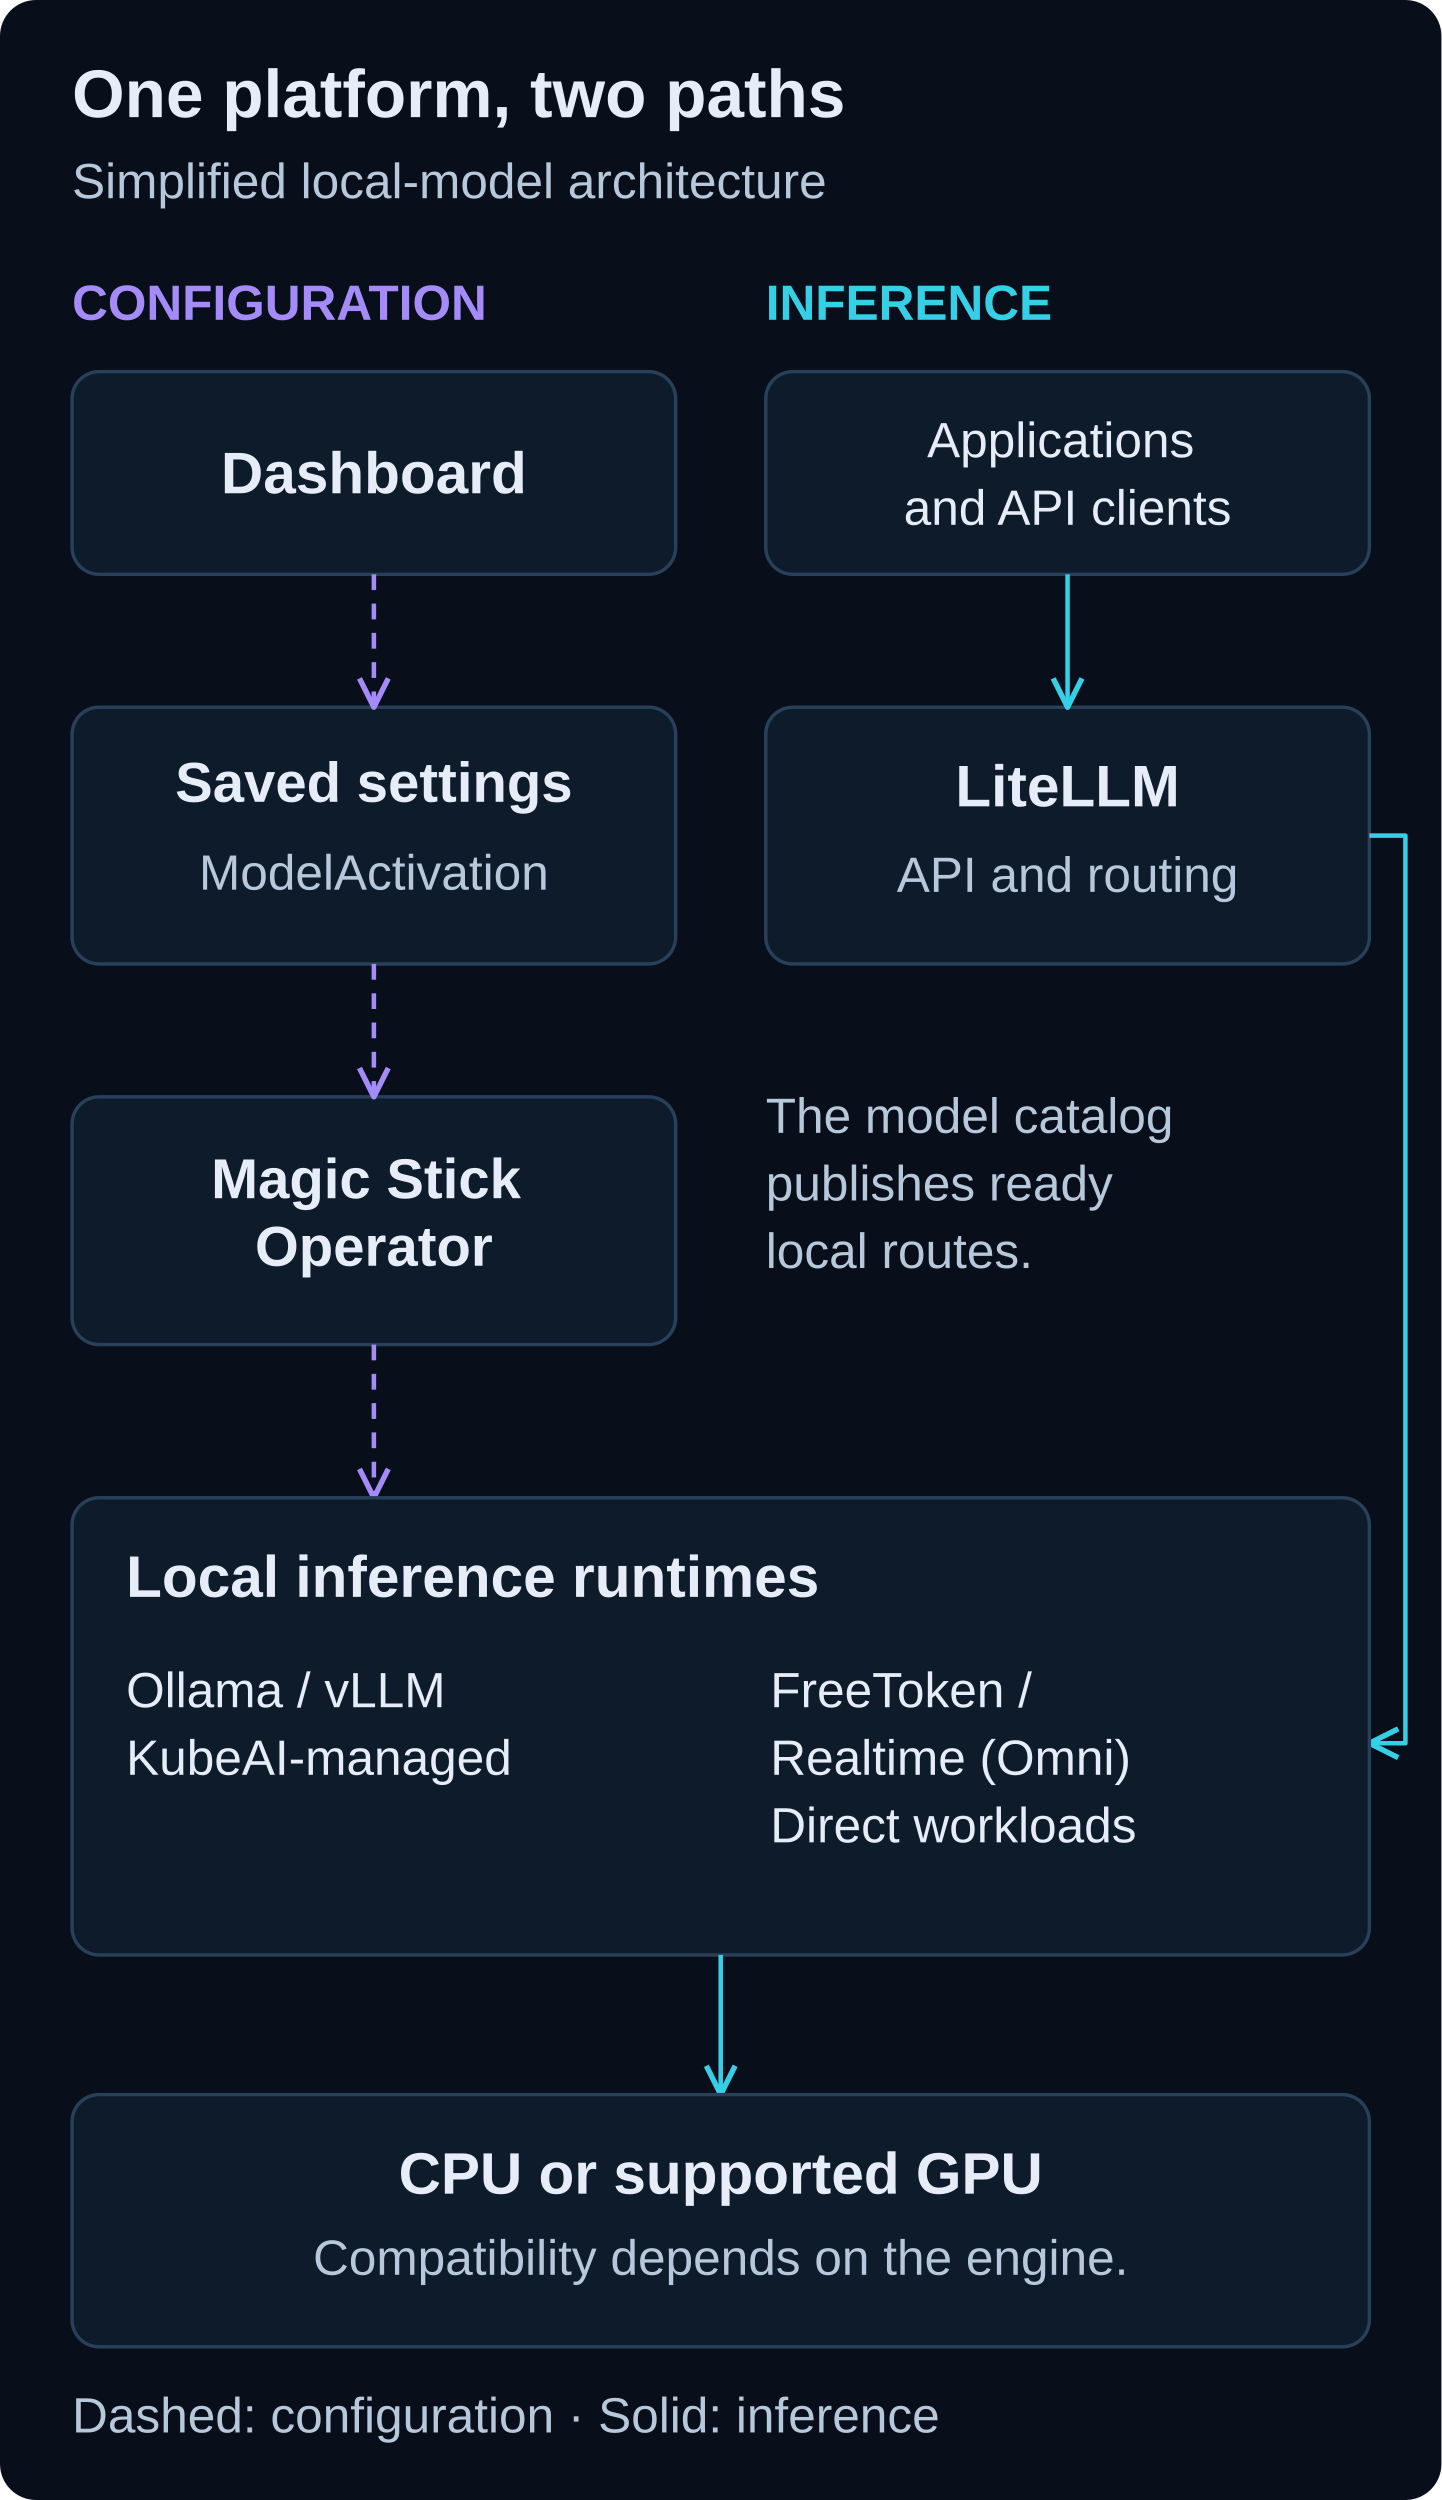
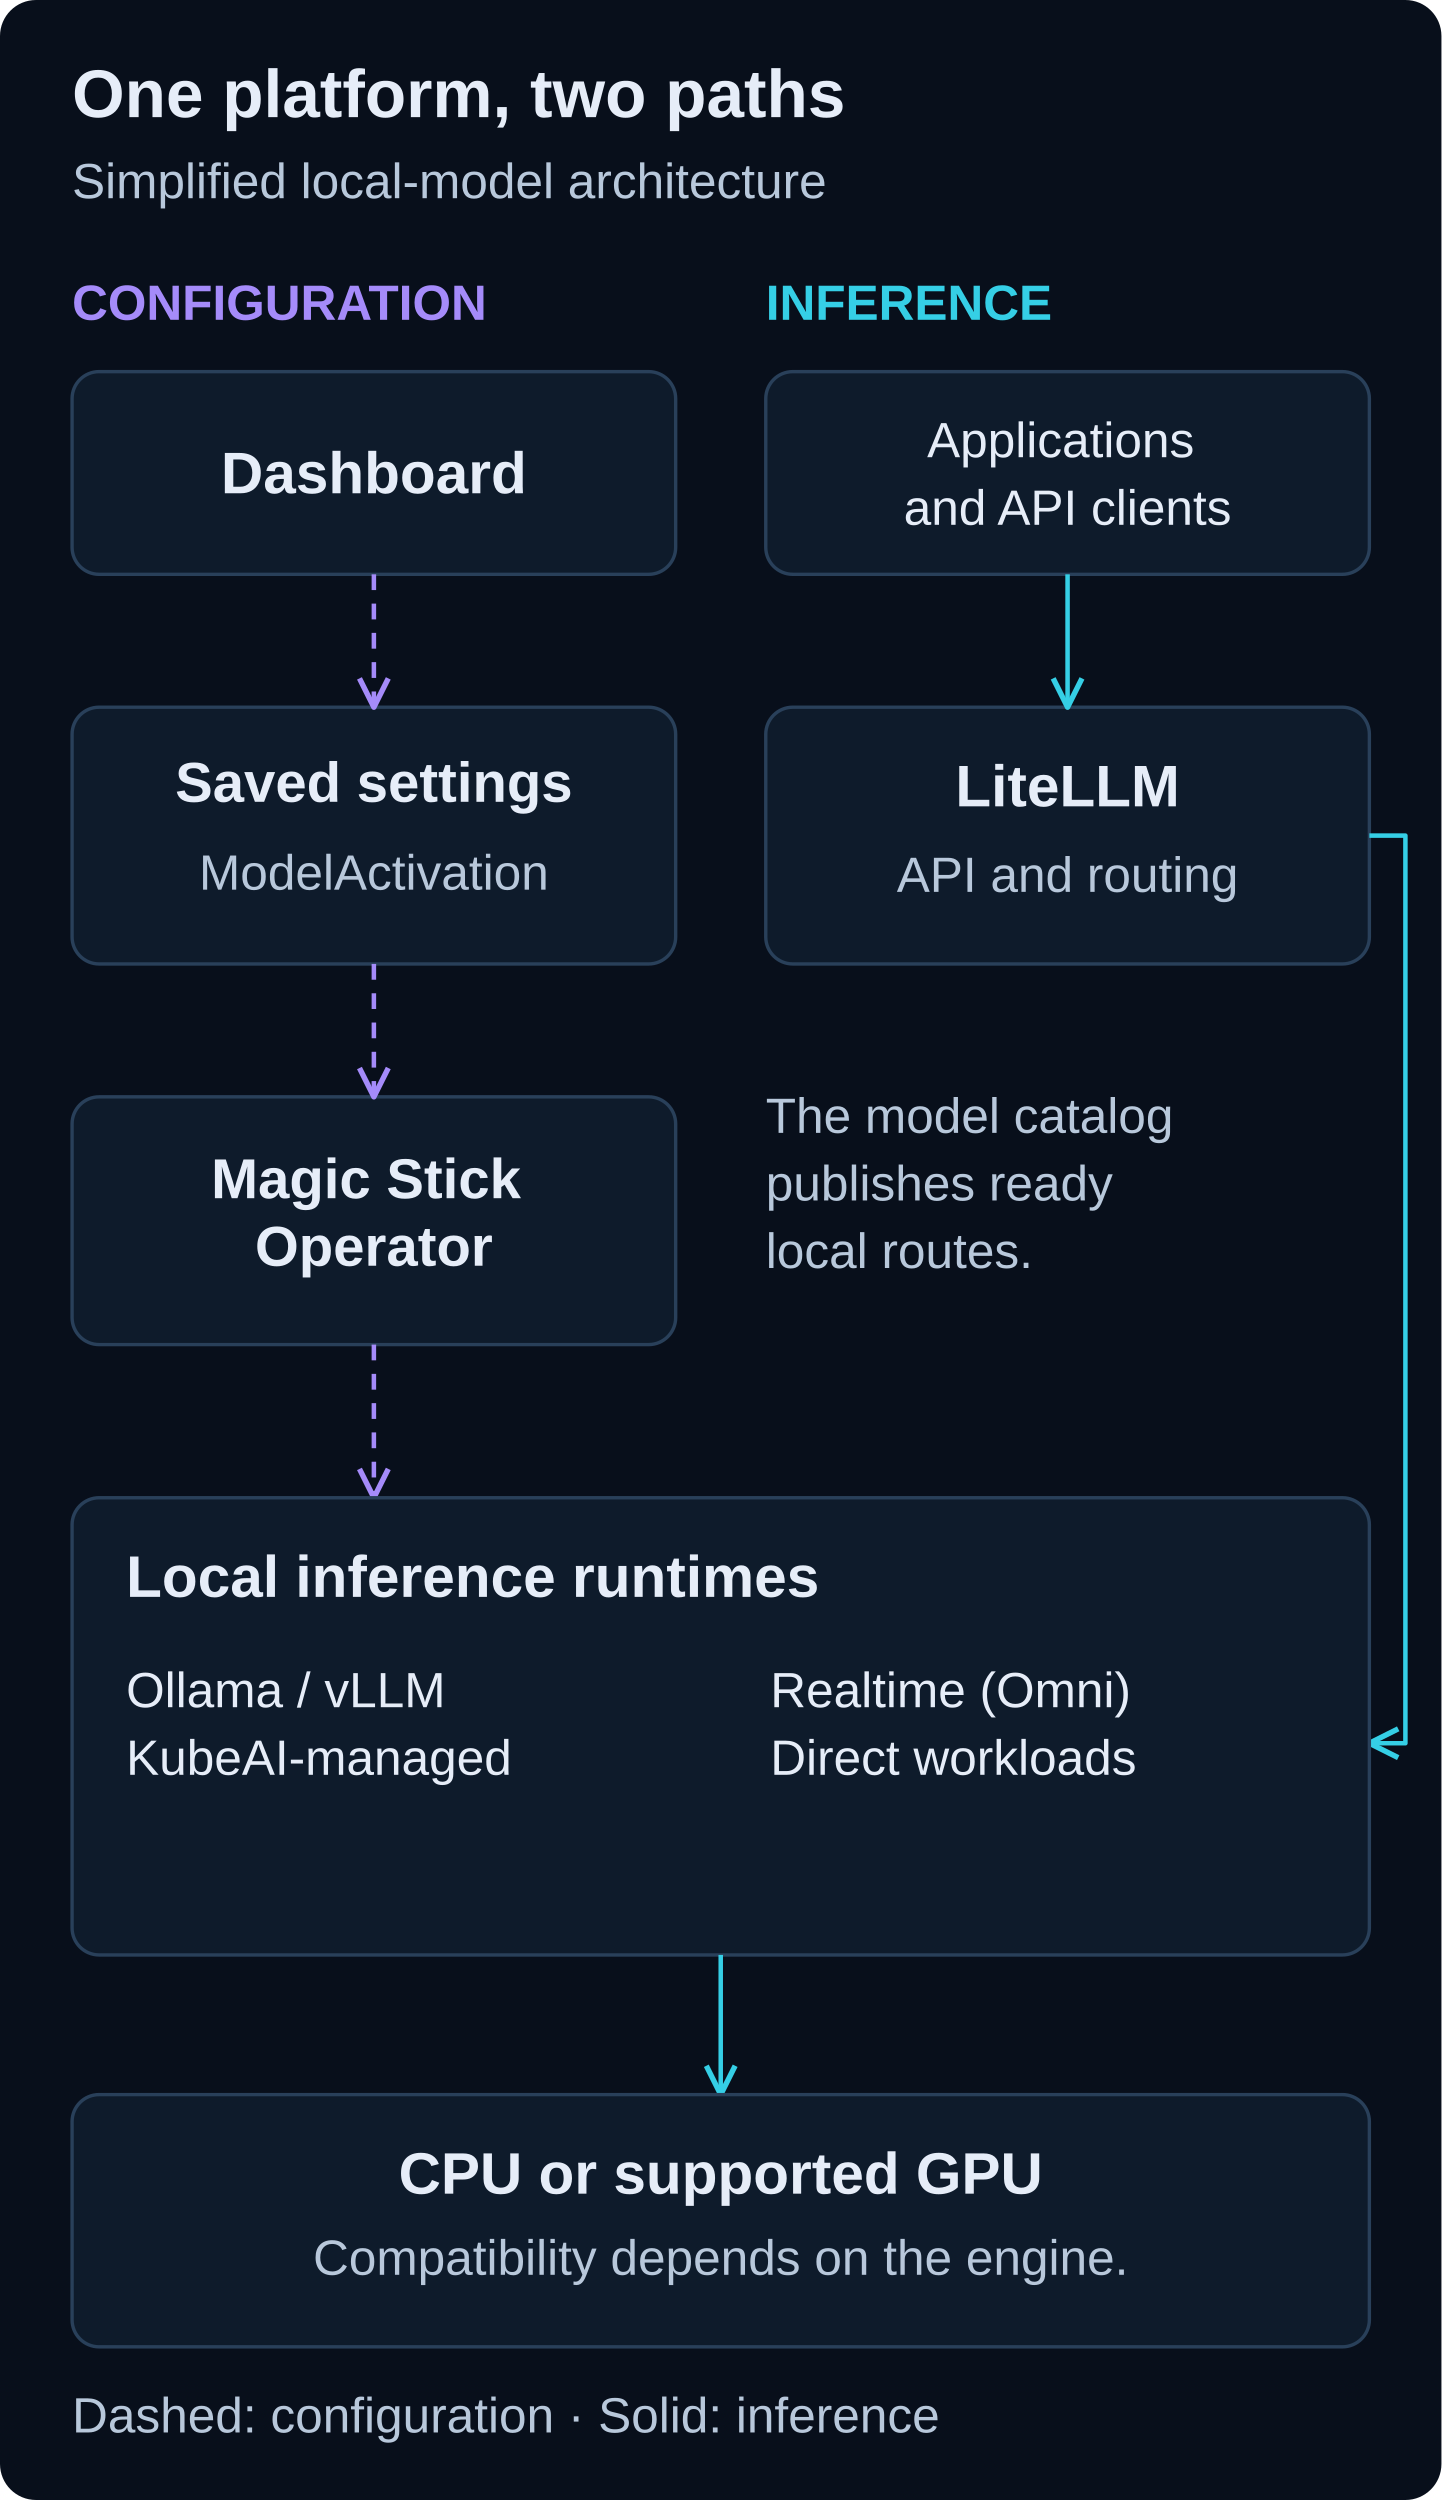
<svg xmlns="http://www.w3.org/2000/svg" width="640" height="1110" viewBox="0 0 640 1110" role="img" aria-labelledby="architecture-title architecture-desc">
  <defs>
    <marker id="arrow-cyan" viewBox="0 0 10 10" refX="9" refY="5" markerWidth="8" markerHeight="8" orient="auto-start-reverse">
      <path d="M 1 1 L 9 5 L 1 9" fill="none" stroke="#35cfe6" stroke-width="1.5" stroke-linejoin="round" />
    </marker>
    <marker id="arrow-purple" viewBox="0 0 10 10" refX="9" refY="5" markerWidth="8" markerHeight="8" orient="auto-start-reverse">
      <path d="M 1 1 L 9 5 L 1 9" fill="none" stroke="#a58bfa" stroke-width="1.5" stroke-linejoin="round" />
    </marker>
    <marker id="arrow-muted" viewBox="0 0 10 10" refX="9" refY="5" markerWidth="8" markerHeight="8" orient="auto-start-reverse">
      <path d="M 1 1 L 9 5 L 1 9" fill="none" stroke="#b8c8db" stroke-width="1.5" stroke-linejoin="round" />
    </marker>
    <marker id="arrow-amber" viewBox="0 0 10 10" refX="9" refY="5" markerWidth="8" markerHeight="8" orient="auto-start-reverse">
      <path d="M 1 1 L 9 5 L 1 9" fill="none" stroke="#f5c95c" stroke-width="1.5" stroke-linejoin="round" />
    </marker>
  </defs>
  <g font-family="system-ui, -apple-system, Segoe UI, Arial, sans-serif">
    <rect x="0" y="0" width="640" height="1110" rx="16" fill="#080f1b" stroke="none" stroke-width="1.5" />
    <text x="32" y="52" fill="#e6edf8" font-size="30" font-weight="650" text-anchor="start">
      <tspan x="32" dy="0">One platform, two paths</tspan>
    </text>
    <text x="32" y="88" fill="#b8c8db" font-size="22" font-weight="400" text-anchor="start">
      <tspan x="32" dy="0">Simplified local-model architecture</tspan>
    </text>
    <text x="32" y="142" fill="#a58bfa" font-size="22" font-weight="650" text-anchor="start">
      <tspan x="32" dy="0">CONFIGURATION</tspan>
    </text>
    <text x="340" y="142" fill="#35cfe6" font-size="22" font-weight="650" text-anchor="start">
      <tspan x="340" dy="0">INFERENCE</tspan>
    </text>
    <rect x="32" y="165" width="268" height="90" rx="12" fill="#0e1b2b" stroke="#29405a" stroke-width="1.5" />
    <rect x="32" y="314" width="268" height="114" rx="12" fill="#0e1b2b" stroke="#29405a" stroke-width="1.5" />
    <rect x="340" y="165" width="268" height="90" rx="12" fill="#0e1b2b" stroke="#29405a" stroke-width="1.5" />
    <rect x="340" y="314" width="268" height="114" rx="12" fill="#0e1b2b" stroke="#29405a" stroke-width="1.5" />
    <text x="166" y="219" fill="#e6edf8" font-size="26" font-weight="650" text-anchor="middle">
      <tspan x="166" dy="0">Dashboard</tspan>
    </text>
    <text x="474" y="203" fill="#e6edf8" font-size="22" font-weight="400" text-anchor="middle">
      <tspan x="474" dy="0">Applications</tspan>
      <tspan x="474" dy="30">and API clients</tspan>
    </text>
    <text x="166" y="356" fill="#e6edf8" font-size="25" font-weight="650" text-anchor="middle">
      <tspan x="166" dy="0">Saved settings</tspan>
    </text>
    <text x="166" y="395" fill="#b8c8db" font-size="22" font-weight="400" text-anchor="middle">
      <tspan x="166" dy="0">ModelActivation</tspan>
    </text>
    <text x="474" y="358" fill="#e6edf8" font-size="26" font-weight="650" text-anchor="middle">
      <tspan x="474" dy="0">LiteLLM</tspan>
    </text>
    <text x="474" y="396" fill="#b8c8db" font-size="22" font-weight="400" text-anchor="middle">
      <tspan x="474" dy="0">API and routing</tspan>
    </text>
    <path d="M 166 255 L 166 314" fill="none" stroke="#a58bfa" stroke-width="2" stroke-linejoin="round" marker-end="url(#arrow-purple)" stroke-dasharray="7 6" />
    <path d="M 474 255 L 474 314" fill="none" stroke="#35cfe6" stroke-width="2" stroke-linejoin="round" marker-end="url(#arrow-cyan)" />
    <rect x="32" y="487" width="268" height="110" rx="12" fill="#0e1b2b" stroke="#29405a" stroke-width="1.5" />
    <text x="166" y="532" fill="#e6edf8" font-size="25" font-weight="650" text-anchor="middle">
      <tspan x="166" dy="0">Magic Stick</tspan>
      <tspan x="166" dy="30">Operator</tspan>
    </text>
    <path d="M 166 428 L 166 487" fill="none" stroke="#a58bfa" stroke-width="2" stroke-linejoin="round" marker-end="url(#arrow-purple)" stroke-dasharray="7 6" />
    <text x="340" y="503" fill="#b8c8db" font-size="22" font-weight="400" text-anchor="start">
      <tspan x="340" dy="0">The model catalog</tspan>
      <tspan x="340" dy="30">publishes ready</tspan>
      <tspan x="340" dy="30">local routes.</tspan>
    </text>
    <path d="M 166 597 L 166 665" fill="none" stroke="#a58bfa" stroke-width="2" stroke-linejoin="round" marker-end="url(#arrow-purple)" stroke-dasharray="7 6" />
    <path d="M 608 371 L 624 371 L 624 774 L 608 774" fill="none" stroke="#35cfe6" stroke-width="2" stroke-linejoin="round" marker-end="url(#arrow-cyan)" />
    <rect x="32" y="665" width="576" height="203" rx="12" fill="#0e1b2b" stroke="#29405a" stroke-width="1.5" />
    <text x="56" y="709" fill="#e6edf8" font-size="26" font-weight="650" text-anchor="start">
      <tspan x="56" dy="0">Local inference runtimes</tspan>
    </text>
    <text x="56" y="758" fill="#e6edf8" font-size="22" font-weight="400" text-anchor="start">
      <tspan x="56" dy="0">Ollama / vLLM</tspan>
      <tspan x="56" dy="30">KubeAI-managed</tspan>
    </text>
    <text x="342" y="758" fill="#e6edf8" font-size="22" font-weight="400" text-anchor="start">
-       <tspan x="342" dy="0">FreeToken /</tspan>
-       <tspan x="342" dy="30">Realtime (Omni)</tspan>
+       <tspan x="342" dy="0">Realtime (Omni)</tspan>
      <tspan x="342" dy="30">Direct workloads</tspan>
    </text>
    <path d="M 320 868 L 320 930" fill="none" stroke="#35cfe6" stroke-width="2" stroke-linejoin="round" marker-end="url(#arrow-cyan)" />
    <rect x="32" y="930" width="576" height="112" rx="12" fill="#0e1b2b" stroke="#29405a" stroke-width="1.5" />
    <text x="320" y="974" fill="#e6edf8" font-size="26" font-weight="650" text-anchor="middle">
      <tspan x="320" dy="0">CPU or supported GPU</tspan>
    </text>
    <text x="320" y="1010" fill="#b8c8db" font-size="22" font-weight="400" text-anchor="middle">
      <tspan x="320" dy="0">Compatibility depends on the engine.</tspan>
    </text>
    <text x="32" y="1080" fill="#b8c8db" font-size="22" font-weight="400" text-anchor="start">
      <tspan x="32" dy="0">Dashed: configuration · Solid: inference</tspan>
    </text>
  </g>
</svg>
